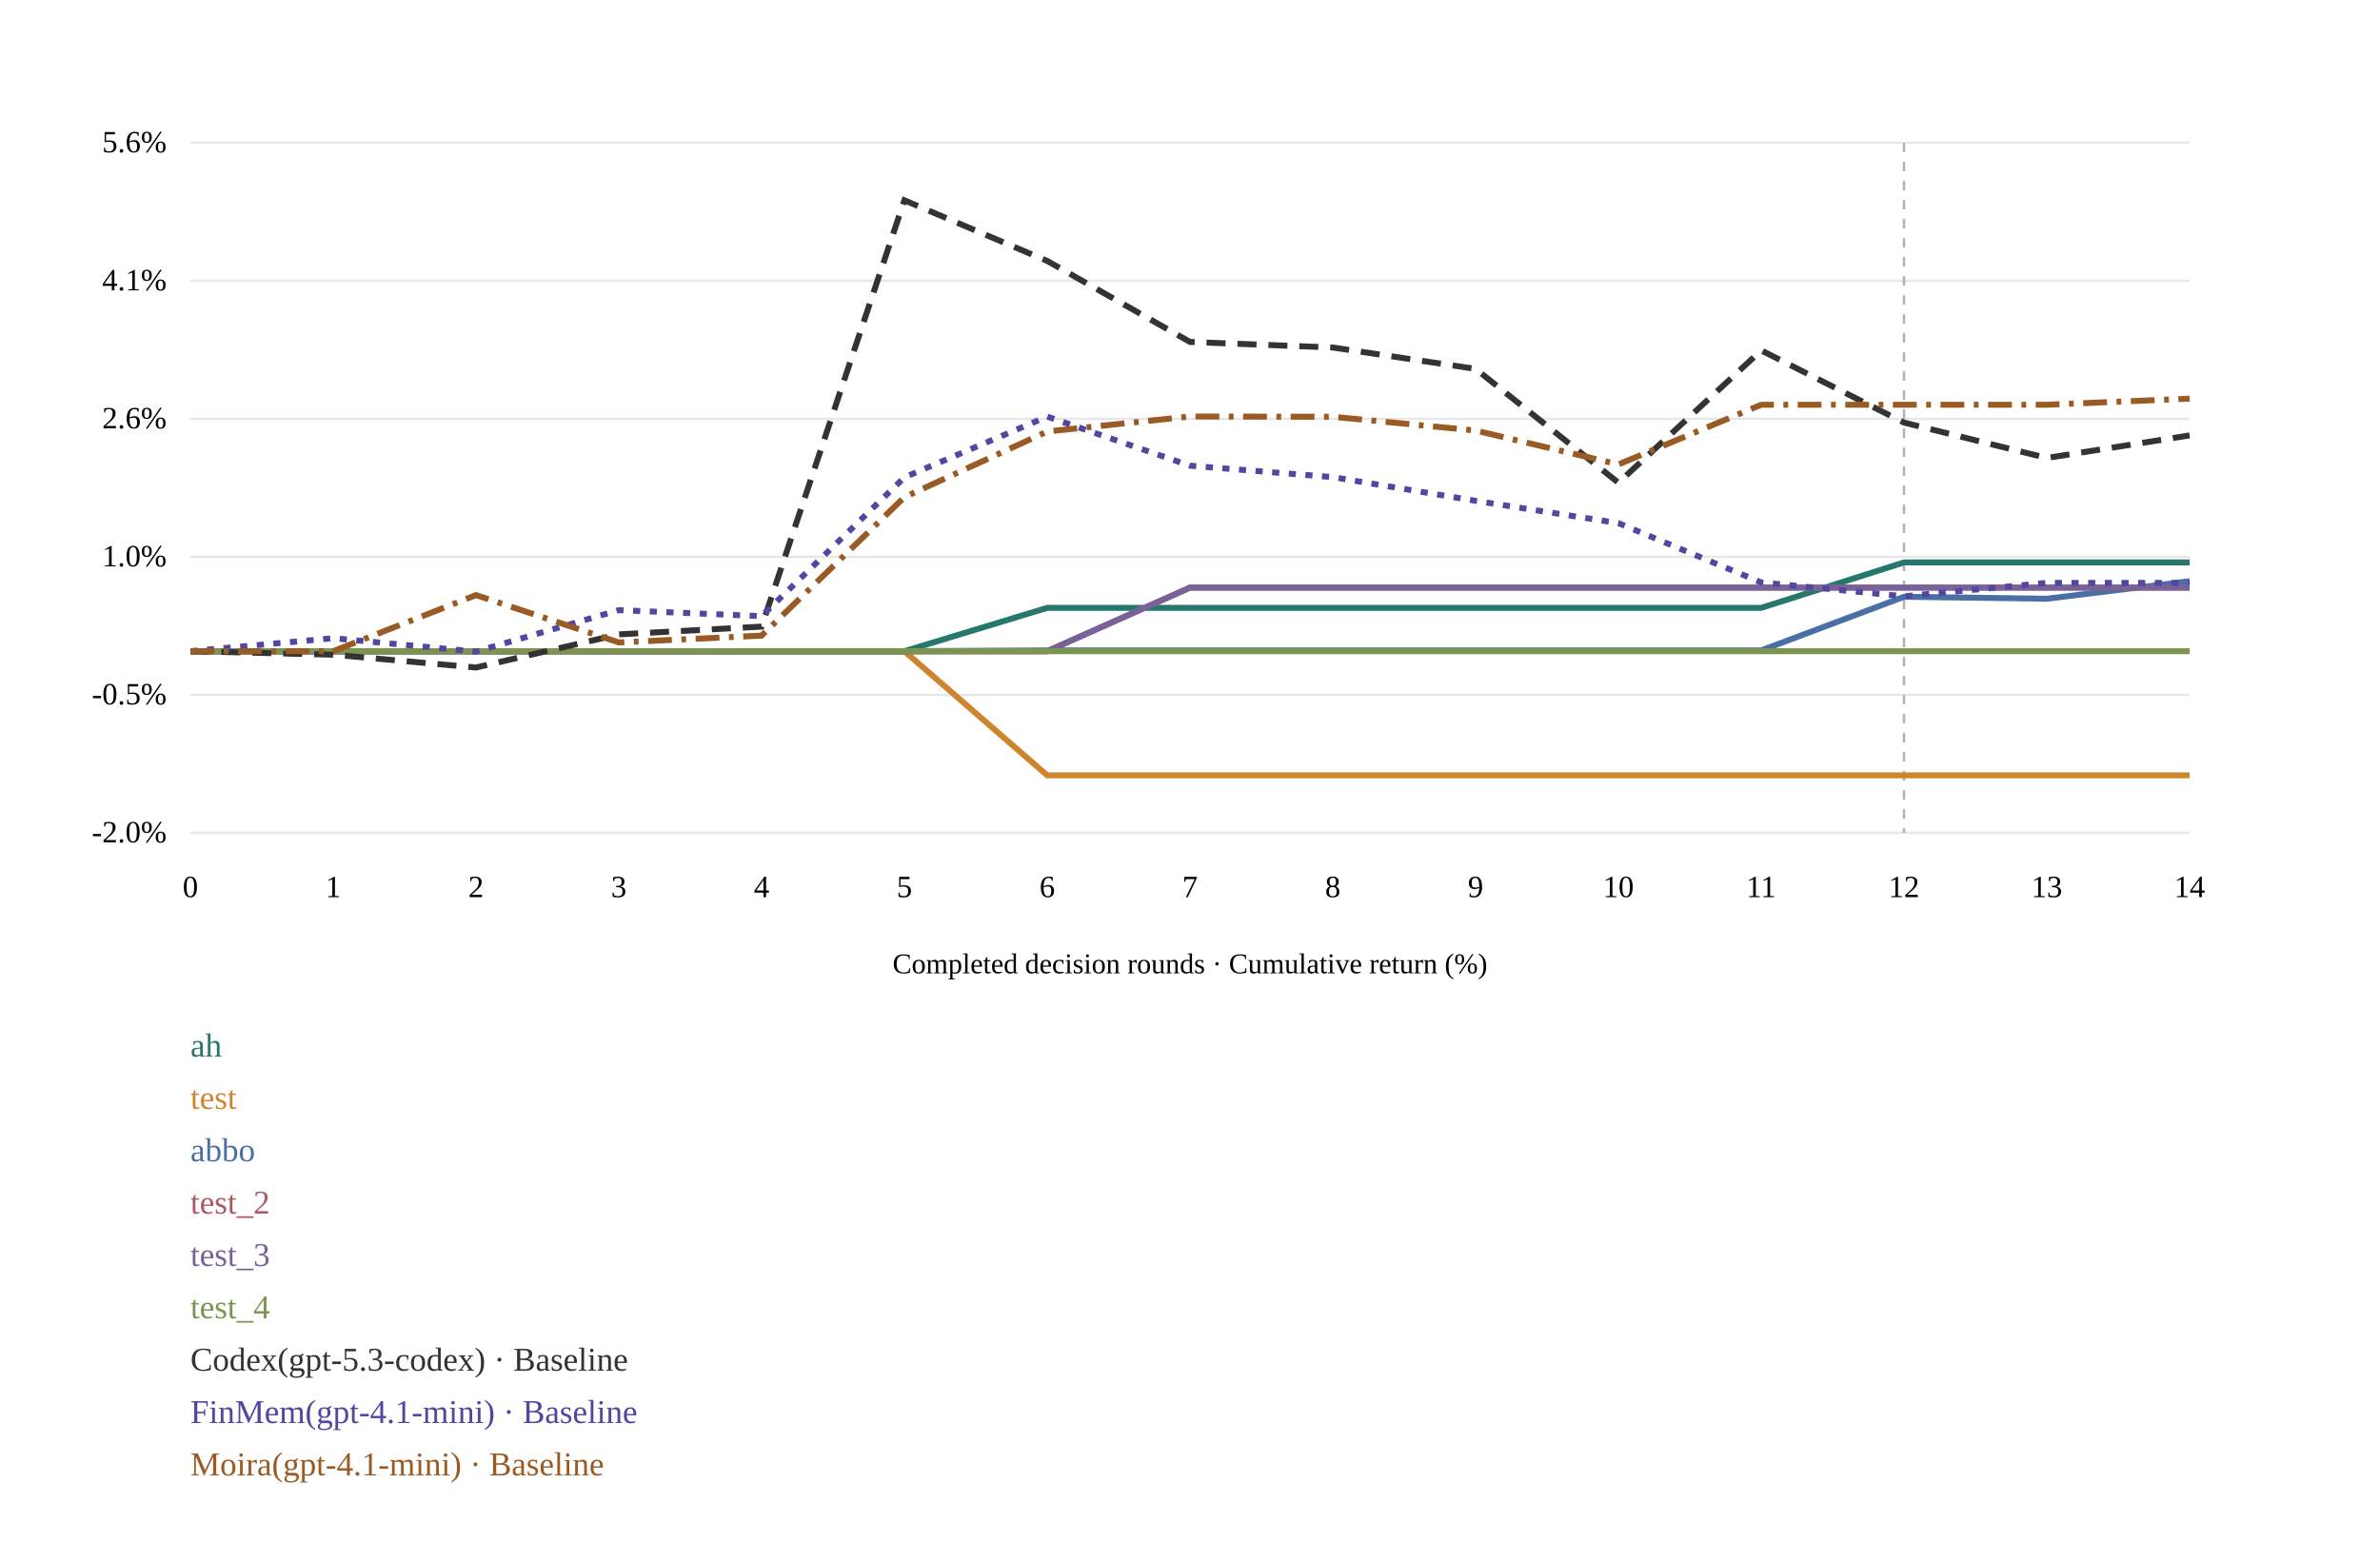
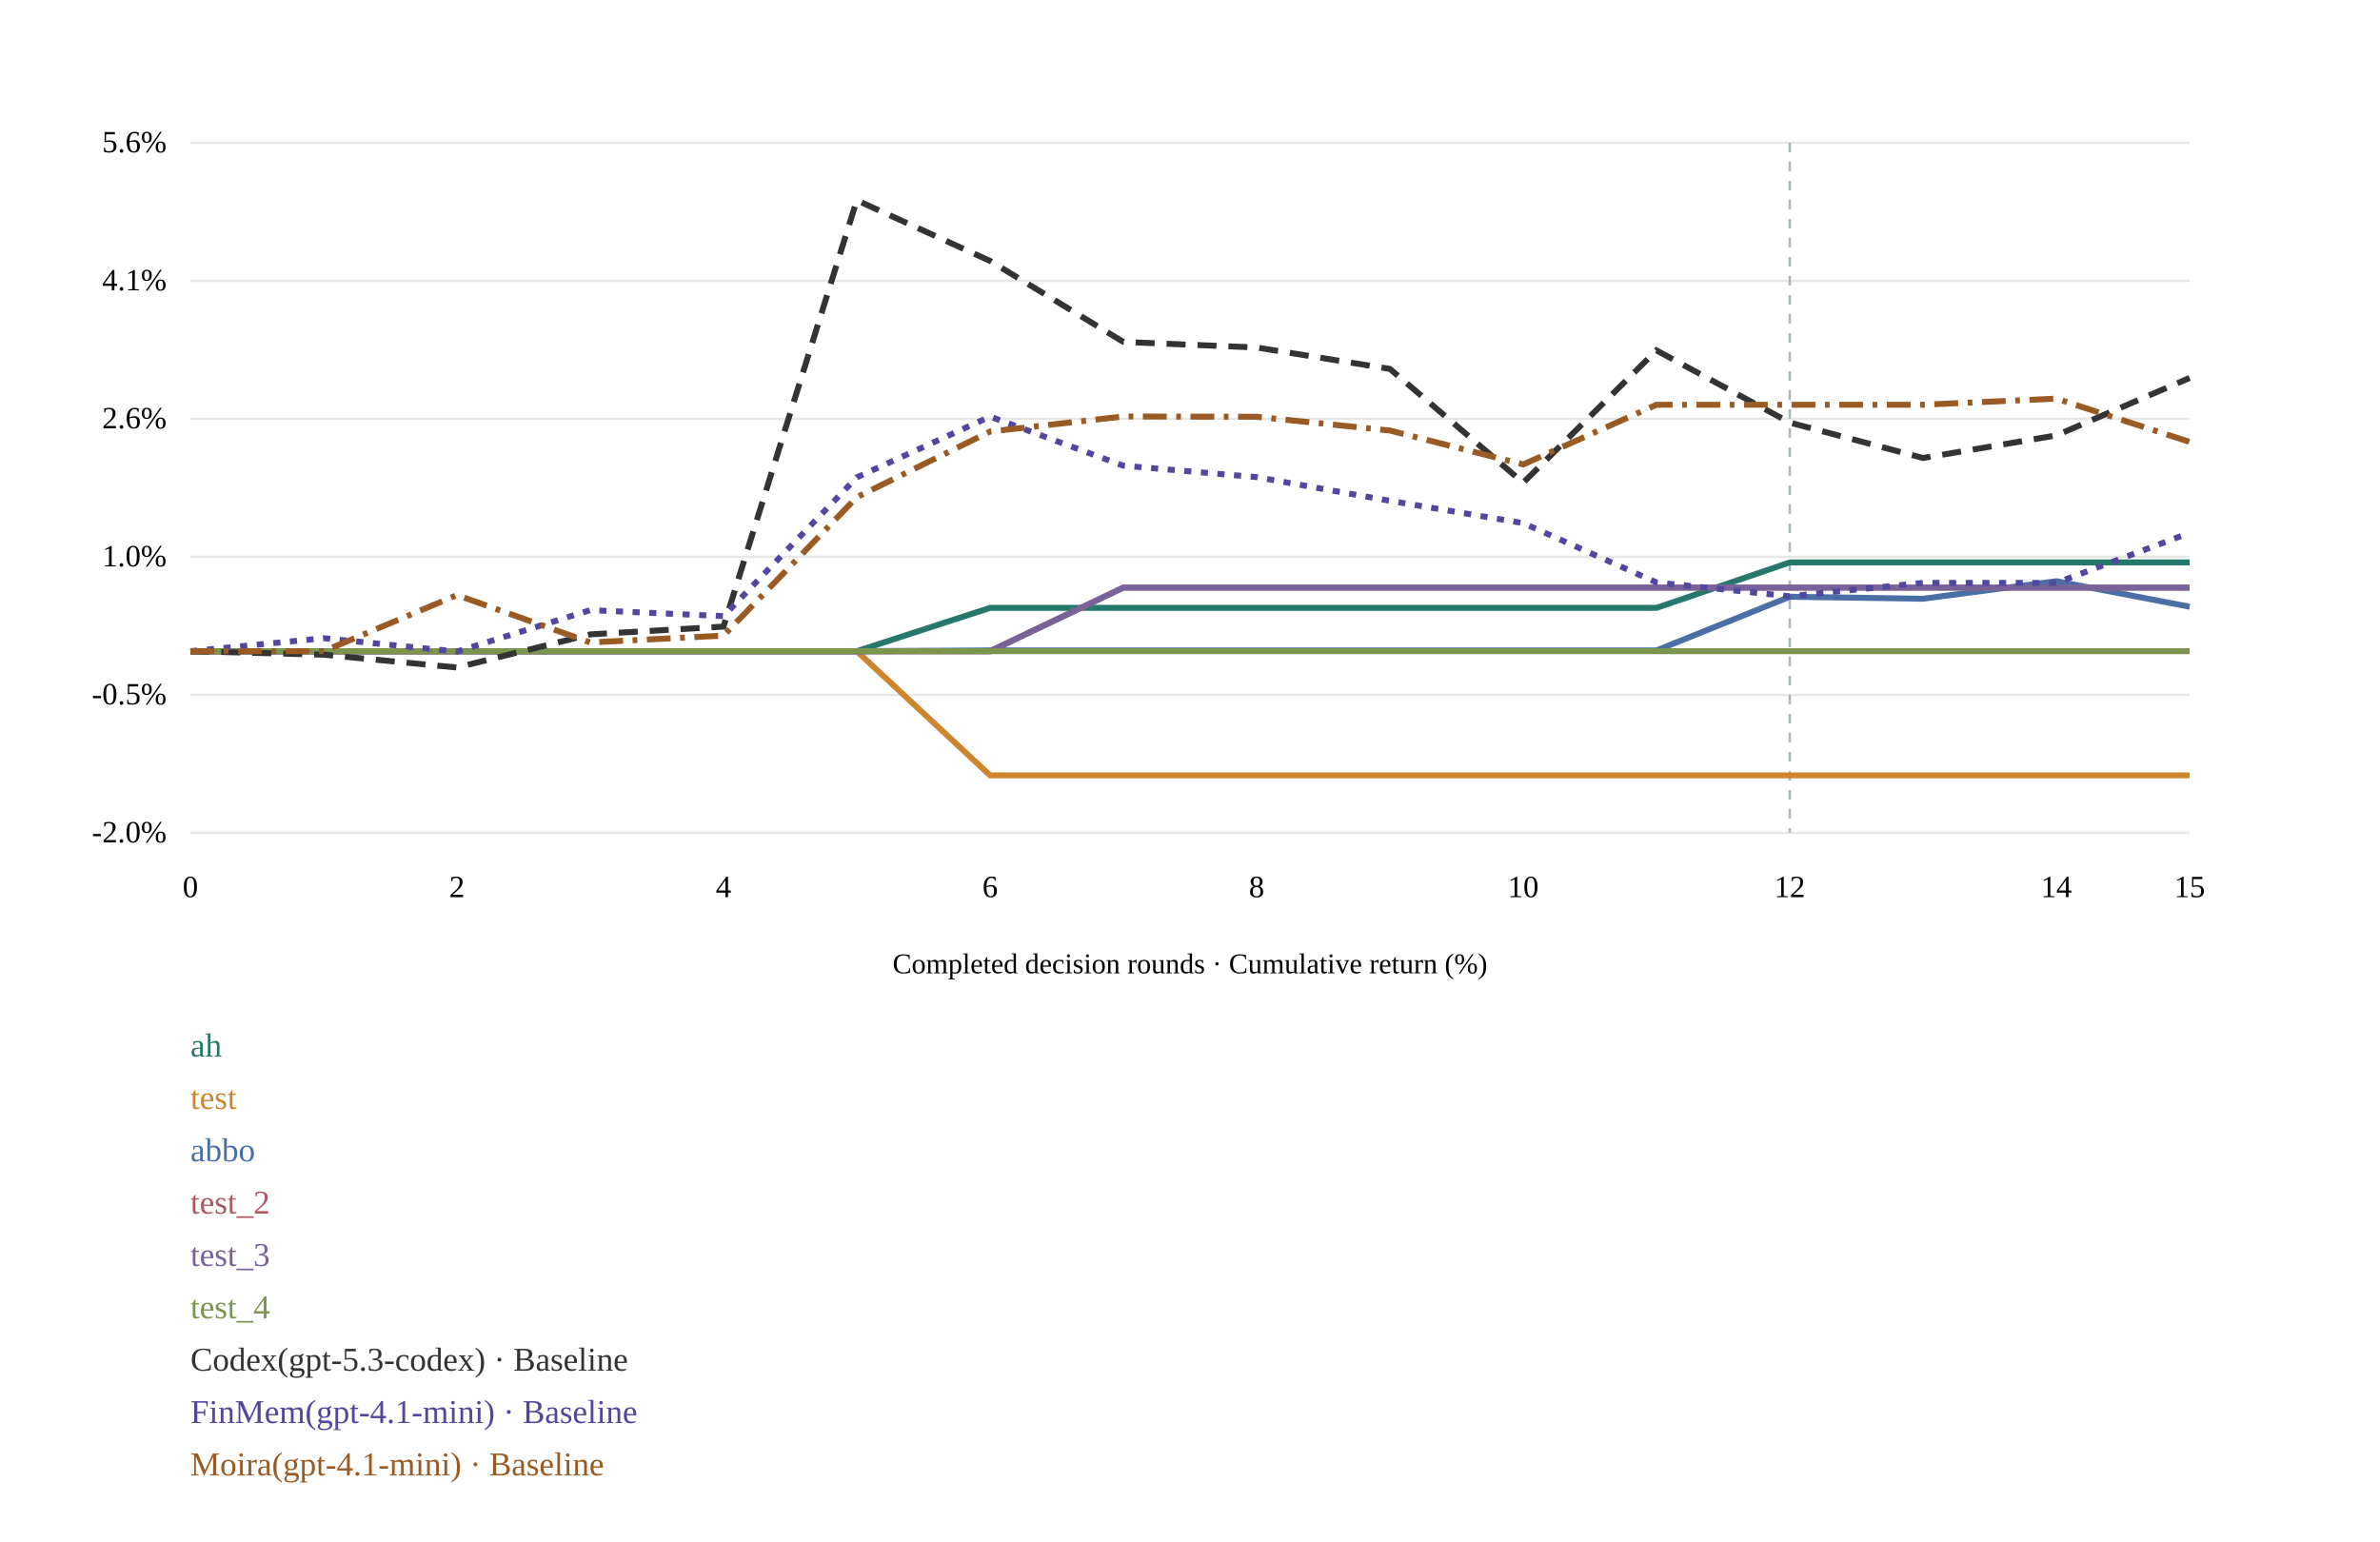
<svg xmlns="http://www.w3.org/2000/svg" viewBox="0 0 1000 648" role="img">
  <rect width="100%" height="100%" fill="white" />
  <path d="M80 350.0H920" stroke="#e7e7e7" />
  <text x="70" y="354.0" text-anchor="end" font-size="13">-2.0%</text>
  <path d="M80 292.0H920" stroke="#e7e7e7" />
  <text x="70" y="296.0" text-anchor="end" font-size="13">-0.5%</text>
  <path d="M80 234.0H920" stroke="#e7e7e7" />
  <text x="70" y="238.0" text-anchor="end" font-size="13">1.0%</text>
  <path d="M80 176.0H920" stroke="#e7e7e7" />
  <text x="70" y="180.0" text-anchor="end" font-size="13">2.6%</text>
  <path d="M80 118.0H920" stroke="#e7e7e7" />
  <text x="70" y="122.0" text-anchor="end" font-size="13">4.1%</text>
  <path d="M80 60H920" stroke="#e7e7e7" />
  <text x="70" y="64" text-anchor="end" font-size="13">5.6%</text>
  <path d="M80 273.646H920" stroke="#aaa" />
  <text x="80.0" y="377" text-anchor="middle" font-size="13">0</text>
-   <text x="140.0" y="377" text-anchor="middle" font-size="13">1</text>
-   <text x="200.0" y="377" text-anchor="middle" font-size="13">2</text>
-   <text x="260.0" y="377" text-anchor="middle" font-size="13">3</text>
-   <text x="320.0" y="377" text-anchor="middle" font-size="13">4</text>
-   <text x="380.0" y="377" text-anchor="middle" font-size="13">5</text>
-   <text x="440.0" y="377" text-anchor="middle" font-size="13">6</text>
-   <text x="500.0" y="377" text-anchor="middle" font-size="13">7</text>
-   <text x="560.0" y="377" text-anchor="middle" font-size="13">8</text>
-   <text x="620.0" y="377" text-anchor="middle" font-size="13">9</text>
-   <text x="680.0" y="377" text-anchor="middle" font-size="13">10</text>
-   <text x="740.0" y="377" text-anchor="middle" font-size="13">11</text>
-   <text x="800.0" y="377" text-anchor="middle" font-size="13">12</text>
-   <text x="860.0" y="377" text-anchor="middle" font-size="13">13</text>
-   <text x="920.0" y="377" text-anchor="middle" font-size="13">14</text>
-   <path d="M800.0 60V350" stroke="#a8b7b2" stroke-dasharray="4 4" />
+   <text x="192.0" y="377" text-anchor="middle" font-size="13">2</text>
+   <text x="304.0" y="377" text-anchor="middle" font-size="13">4</text>
+   <text x="416.0" y="377" text-anchor="middle" font-size="13">6</text>
+   <text x="528.0" y="377" text-anchor="middle" font-size="13">8</text>
+   <text x="640.0" y="377" text-anchor="middle" font-size="13">10</text>
+   <text x="752.0" y="377" text-anchor="middle" font-size="13">12</text>
+   <text x="864.0" y="377" text-anchor="middle" font-size="13">14</text>
+   <text x="920.0" y="377" text-anchor="middle" font-size="13">15</text>
+   <path d="M752.0 60V350" stroke="#a8b7b2" stroke-dasharray="4 4" />
  <text x="500" y="409" text-anchor="middle">Completed decision rounds · Cumulative return (%)</text>
-   <polyline points="80.00,273.65 140.00,273.65 200.00,273.65 260.00,273.65 320.00,273.65 380.00,273.65 440.00,255.44 500.00,255.44 560.00,255.44 620.00,255.44 680.00,255.44 740.00,255.44 800.00,236.35 860.00,236.35 920.00,236.35" fill="none" stroke="#26786d" stroke-width="2.5" stroke-dasharray="none" />
+   <polyline points="80.00,273.65 136.00,273.65 192.00,273.65 248.00,273.65 304.00,273.65 360.00,273.65 416.00,255.44 472.00,255.44 528.00,255.44 584.00,255.44 640.00,255.44 696.00,255.44 752.00,236.35 808.00,236.35 864.00,236.35 920.00,236.35" fill="none" stroke="#26786d" stroke-width="2.5" stroke-dasharray="none" />
  <text x="80" y="444" fill="#26786d" font-size="14">ah</text>
-   <polyline points="80.00,273.65 140.00,273.65 200.00,273.65 260.00,273.65 320.00,273.65 380.00,273.65 440.00,325.83 500.00,325.83 560.00,325.83 620.00,325.83 680.00,325.83 740.00,325.83 800.00,325.83 860.00,325.83 920.00,325.83" fill="none" stroke="#cf852e" stroke-width="2.5" stroke-dasharray="none" />
+   <polyline points="80.00,273.65 136.00,273.65 192.00,273.65 248.00,273.65 304.00,273.65 360.00,273.65 416.00,325.83 472.00,325.83 528.00,325.83 584.00,325.83 640.00,325.83 696.00,325.83 752.00,325.83 808.00,325.83 864.00,325.83 920.00,325.83" fill="none" stroke="#cf852e" stroke-width="2.5" stroke-dasharray="none" />
  <text x="80" y="466" fill="#cf852e" font-size="14">test</text>
-   <polyline points="80.00,273.65 140.00,273.65 200.00,273.65 260.00,273.65 320.00,273.65 380.00,273.65 440.00,273.33 500.00,273.33 560.00,273.33 620.00,273.33 680.00,273.33 740.00,273.33 800.00,250.78 860.00,251.61 920.00,244.24" fill="none" stroke="#496fa6" stroke-width="2.5" stroke-dasharray="none" />
+   <polyline points="80.00,273.65 136.00,273.65 192.00,273.65 248.00,273.65 304.00,273.65 360.00,273.65 416.00,273.33 472.00,273.33 528.00,273.33 584.00,273.33 640.00,273.33 696.00,273.33 752.00,250.78 808.00,251.61 864.00,244.24 920.00,254.96" fill="none" stroke="#496fa6" stroke-width="2.5" stroke-dasharray="none" />
  <text x="80" y="488" fill="#496fa6" font-size="14">abbo</text>
-   <polyline points="80.00,273.65 140.00,273.65 200.00,273.65 260.00,273.65 320.00,273.65 380.00,273.65 440.00,273.65 500.00,246.93 560.00,246.93 620.00,246.93 680.00,246.93 740.00,246.93 800.00,246.93 860.00,246.93 920.00,246.93" fill="none" stroke="#ad5964" stroke-width="2.5" stroke-dasharray="none" />
+   <polyline points="80.00,273.65 136.00,273.65 192.00,273.65 248.00,273.65 304.00,273.65 360.00,273.65 416.00,273.65 472.00,246.93 528.00,246.93 584.00,246.93 640.00,246.93 696.00,246.93 752.00,246.93 808.00,246.93 864.00,246.93 920.00,246.93" fill="none" stroke="#ad5964" stroke-width="2.5" stroke-dasharray="none" />
  <text x="80" y="510" fill="#ad5964" font-size="14">test_2</text>
-   <polyline points="80.00,273.65 140.00,273.65 200.00,273.65 260.00,273.65 320.00,273.65 380.00,273.65 440.00,273.65 500.00,246.93 560.00,246.93 620.00,246.93 680.00,246.93 740.00,246.93 800.00,246.93 860.00,246.93 920.00,246.93" fill="none" stroke="#77629a" stroke-width="2.5" stroke-dasharray="none" />
+   <polyline points="80.00,273.65 136.00,273.65 192.00,273.65 248.00,273.65 304.00,273.65 360.00,273.65 416.00,273.65 472.00,246.93 528.00,246.93 584.00,246.93 640.00,246.93 696.00,246.93 752.00,246.93 808.00,246.93 864.00,246.93 920.00,246.93" fill="none" stroke="#77629a" stroke-width="2.5" stroke-dasharray="none" />
  <text x="80" y="532" fill="#77629a" font-size="14">test_3</text>
-   <polyline points="80.00,273.65 140.00,273.65 200.00,273.65 260.00,273.65 320.00,273.65 380.00,273.65 440.00,273.65 500.00,273.65 560.00,273.65 620.00,273.65 680.00,273.65 740.00,273.65 800.00,273.65 860.00,273.65 920.00,273.65" fill="none" stroke="#7b944e" stroke-width="2.5" stroke-dasharray="none" />
+   <polyline points="80.00,273.65 136.00,273.65 192.00,273.65 248.00,273.65 304.00,273.65 360.00,273.65 416.00,273.65 472.00,273.65 528.00,273.65 584.00,273.65 640.00,273.65 696.00,273.65 752.00,273.65 808.00,273.65 864.00,273.65 920.00,273.65" fill="none" stroke="#7b944e" stroke-width="2.5" stroke-dasharray="none" />
  <text x="80" y="554" fill="#7b944e" font-size="14">test_4</text>
-   <polyline points="80.00,273.65 140.00,275.12 200.00,280.51 260.00,266.59 320.00,263.32 380.00,84.17 440.00,109.65 500.00,143.69 560.00,146.03 620.00,155.02 680.00,202.86 740.00,147.24 800.00,177.58 860.00,192.46 920.00,182.97" fill="none" stroke="#333" stroke-width="2.5" stroke-dasharray="8 5" />
+   <polyline points="80.00,273.65 136.00,275.12 192.00,280.51 248.00,266.59 304.00,263.32 360.00,84.17 416.00,109.65 472.00,143.69 528.00,146.03 584.00,155.02 640.00,202.86 696.00,147.24 752.00,177.58 808.00,192.46 864.00,182.97 920.00,158.83" fill="none" stroke="#333" stroke-width="2.5" stroke-dasharray="8 5" />
  <text x="80" y="576" fill="#333" font-size="14">Codex(gpt-5.3-codex) · Baseline</text>
-   <polyline points="80.00,273.65 140.00,268.19 200.00,273.81 260.00,256.40 320.00,258.92 380.00,200.61 440.00,175.06 500.00,195.70 560.00,200.50 620.00,210.46 680.00,219.83 740.00,244.75 800.00,250.58 860.00,244.95 920.00,244.95" fill="none" stroke="#5146a0" stroke-width="2.5" stroke-dasharray="3 4" />
+   <polyline points="80.00,273.65 136.00,268.19 192.00,273.81 248.00,256.40 304.00,258.92 360.00,200.61 416.00,175.06 472.00,195.70 528.00,200.50 584.00,210.46 640.00,219.83 696.00,244.75 752.00,250.58 808.00,244.95 864.00,244.95 920.00,223.93" fill="none" stroke="#5146a0" stroke-width="2.5" stroke-dasharray="3 4" />
  <text x="80" y="598" fill="#5146a0" font-size="14">FinMem(gpt-4.1-mini) · Baseline</text>
-   <polyline points="80.00,273.65 140.00,273.65 200.00,250.08 260.00,269.98 320.00,267.10 380.00,208.92 440.00,181.34 500.00,175.02 560.00,175.14 620.00,180.92 680.00,195.17 740.00,170.09 800.00,170.09 860.00,170.09 920.00,167.52" fill="none" stroke="#9a5a23" stroke-width="2.5" stroke-dasharray="10 4 2 4" />
+   <polyline points="80.00,273.65 136.00,273.65 192.00,250.08 248.00,269.98 304.00,267.10 360.00,208.92 416.00,181.34 472.00,175.02 528.00,175.14 584.00,180.92 640.00,195.17 696.00,170.09 752.00,170.09 808.00,170.09 864.00,167.52 920.00,185.69" fill="none" stroke="#9a5a23" stroke-width="2.5" stroke-dasharray="10 4 2 4" />
  <text x="80" y="620" fill="#9a5a23" font-size="14">Moira(gpt-4.1-mini) · Baseline</text>
</svg>
